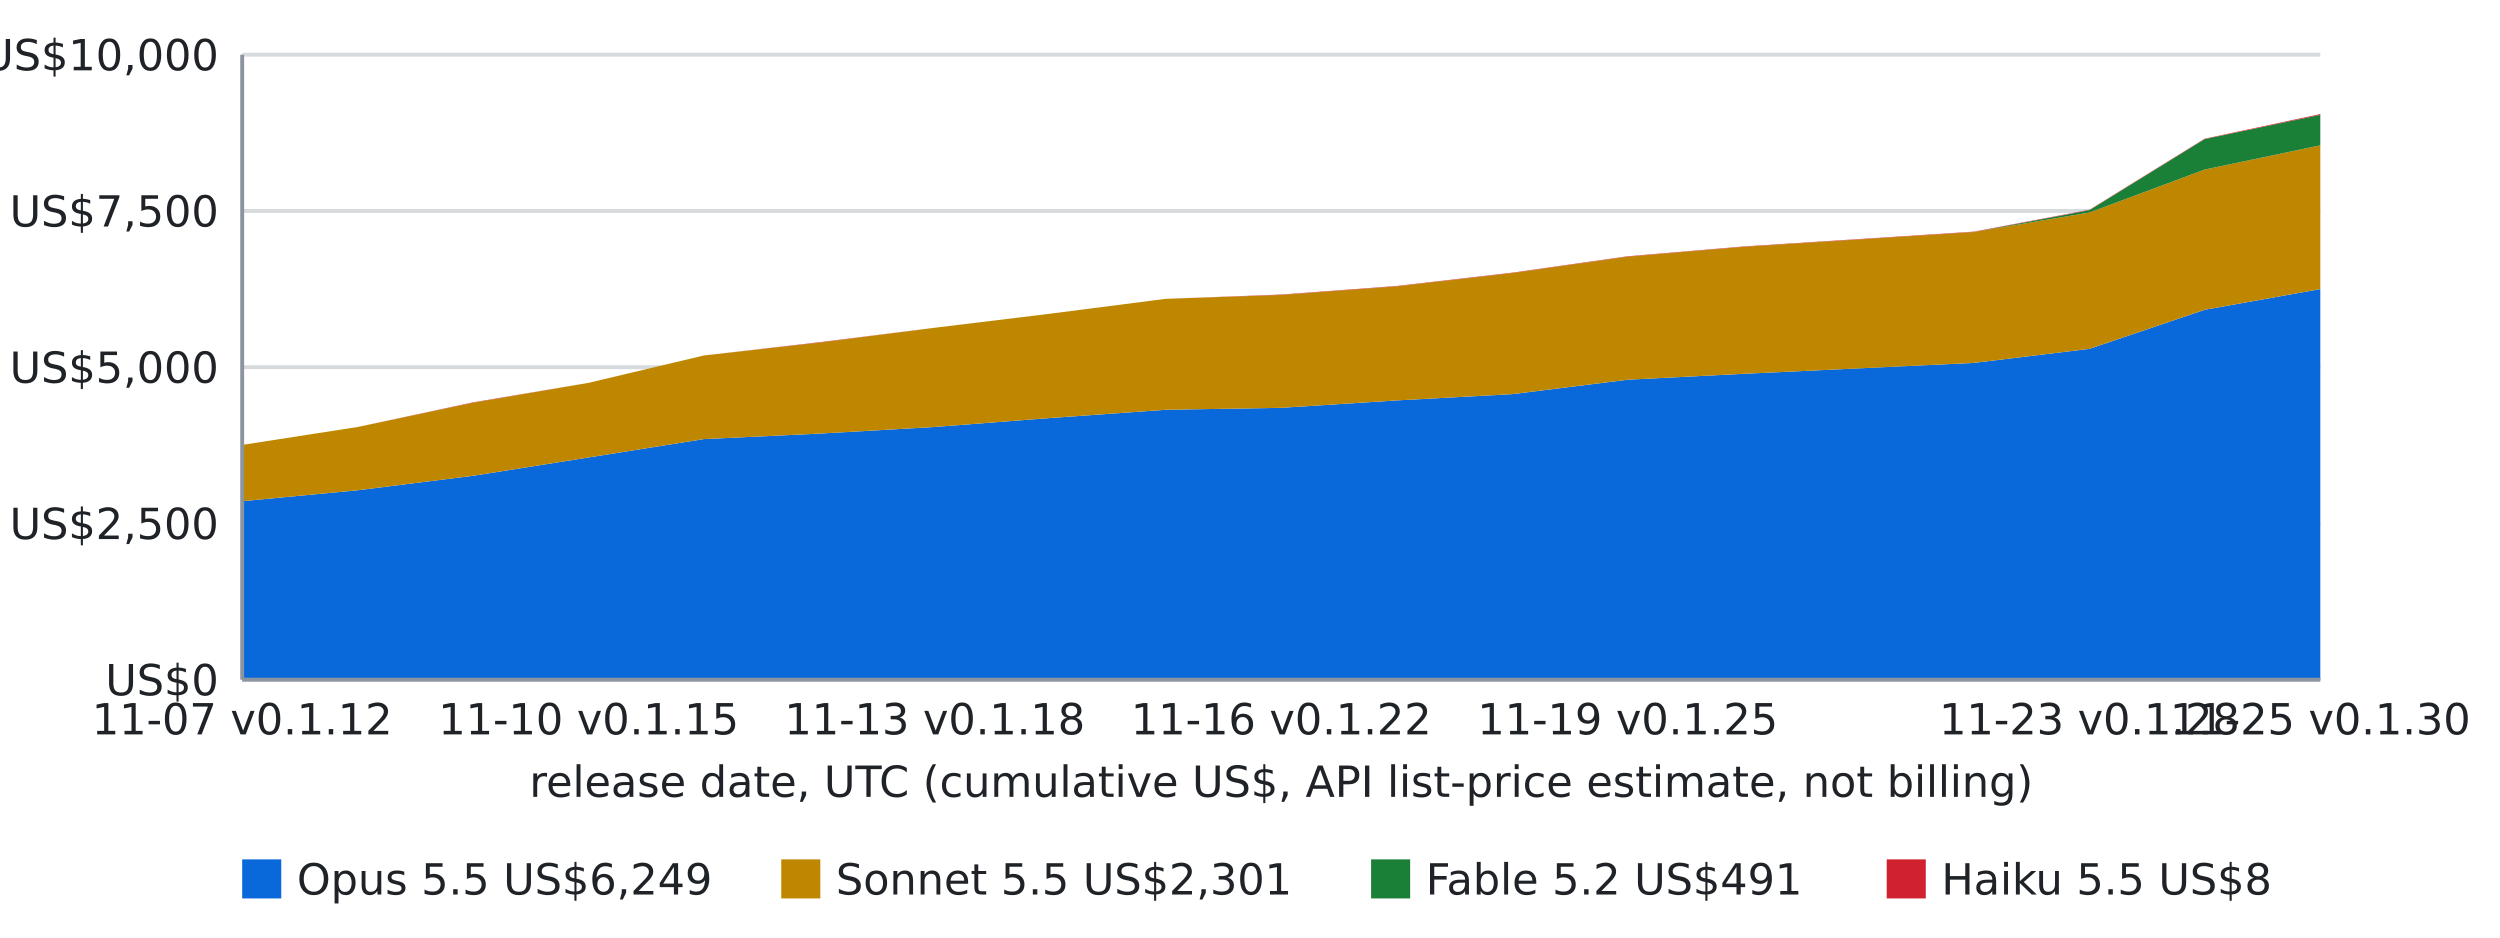
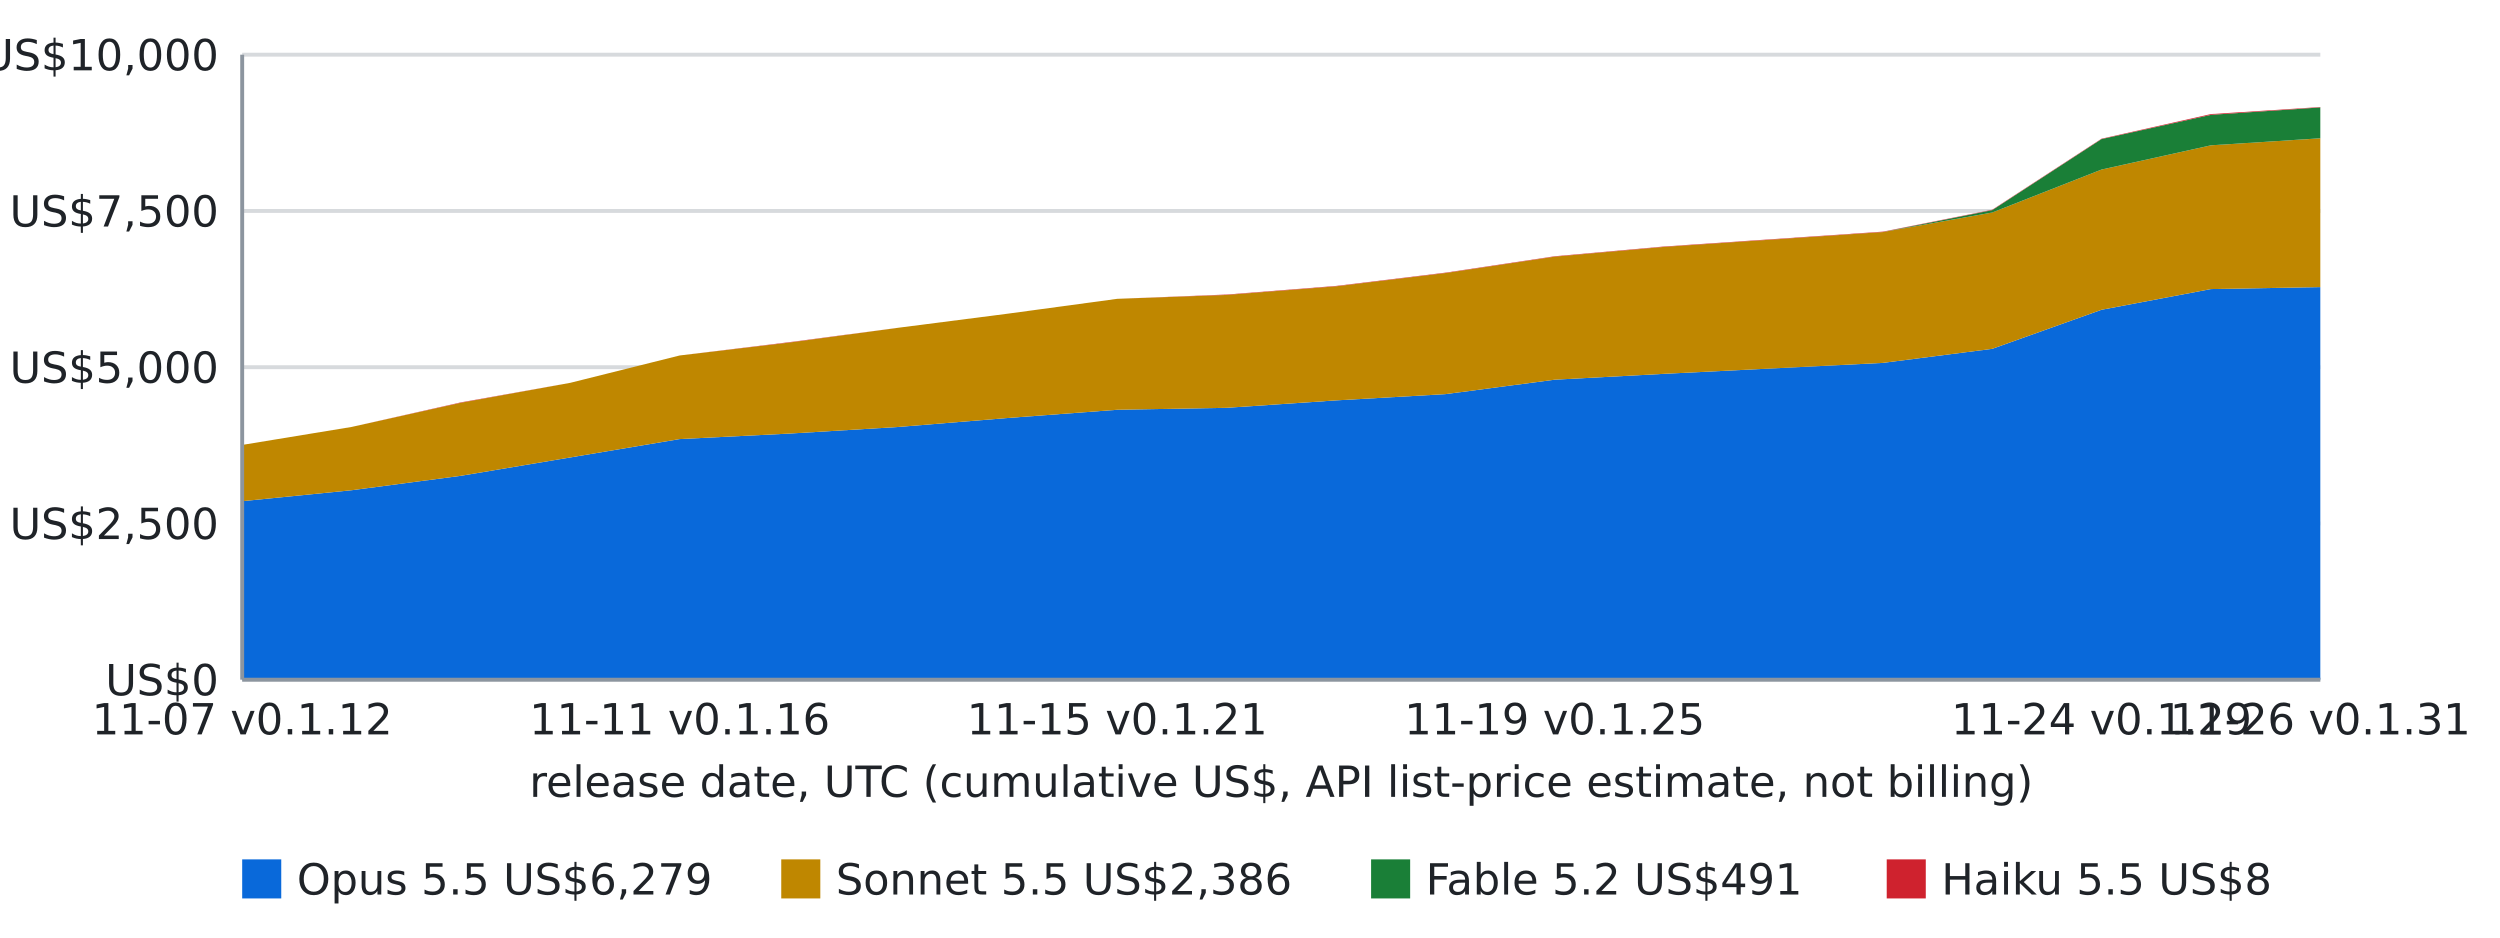
- <svg xmlns="http://www.w3.org/2000/svg" width="640" height="240" viewBox="0 0 640 240" role="img" aria-label="Cumulative build cost, API list-price estimate, not billing: 2026-11-07 v0.1.12 US$3,758; 2026-11-08 v0.1.13 US$4,042; 2026-11-09 v0.1.14 US$4,436; 2026-11-10 v0.1.15 US$4,753; 2026-11-11 v0.1.16 US$5,187; 2026-11-12 v0.1.17 US$5,398; 2026-11-13 v0.1.18 US$5,634; 2026-11-14 v0.1.19 US$5,858; 2026-11-15 v0.1.21 US$6,096; 2026-11-16 v0.1.22 US$6,161; 2026-11-17 v0.1.23 US$6,299; 2026-11-18 v0.1.24 US$6,510; 2026-11-19 v0.1.25 US$6,773; 2026-11-20 v0.1.26 US$6,932; 2026-11-22 v0.1.27 US$7,166; 2026-11-23 v0.1.28 US$7,520; 2026-11-24 v0.1.29 US$8,658; 2026-11-25 v0.1.30 US$9,049">
+ <svg xmlns="http://www.w3.org/2000/svg" width="640" height="240" viewBox="0 0 640 240" role="img" aria-label="Cumulative build cost, API list-price estimate, not billing: 2026-11-07 v0.1.12 US$3,758; 2026-11-08 v0.1.13 US$4,042; 2026-11-09 v0.1.14 US$4,436; 2026-11-10 v0.1.15 US$4,753; 2026-11-11 v0.1.16 US$5,187; 2026-11-12 v0.1.17 US$5,398; 2026-11-13 v0.1.18 US$5,634; 2026-11-14 v0.1.19 US$5,858; 2026-11-15 v0.1.21 US$6,096; 2026-11-16 v0.1.22 US$6,161; 2026-11-17 v0.1.23 US$6,299; 2026-11-18 v0.1.24 US$6,510; 2026-11-19 v0.1.25 US$6,773; 2026-11-20 v0.1.26 US$6,932; 2026-11-22 v0.1.27 US$7,166; 2026-11-23 v0.1.28 US$7,520; 2026-11-24 v0.1.29 US$8,658; 2026-11-25 v0.1.30 US$9,049; 2026-11-26 v0.1.31 US$9,164">
  <style>text{fill:#1f2328;font:11px Verdana,DejaVu Sans,sans-serif;font-variant-numeric:tabular-nums}.ax{stroke:#8c959f;stroke-width:1}.gr{stroke:#8c959f;stroke-opacity:.35;stroke-width:1}@media (prefers-color-scheme:dark){text{fill:#e6edf3}}.s0{fill:#0969da}.s1{fill:#bf8700}.s2{fill:#1a7f37}.s3{fill:#cf222e}.s4{fill:#8250df}.s5{fill:#6e7781}@media (prefers-color-scheme:dark){.s0{fill:#388bfd}.s1{fill:#d29922}.s2{fill:#3fb950}.s3{fill:#f85149}.s4{fill:#a371f7}.s5{fill:#8b949e}}</style>
  <line class="gr" x1="62" y1="174.0" x2="594" y2="174.0" />
  <text x="56" y="178.0" text-anchor="end">US$0</text>
  <line class="gr" x1="62" y1="134.0" x2="594" y2="134.0" />
  <text x="56" y="138.0" text-anchor="end">US$2,500</text>
  <line class="gr" x1="62" y1="94.0" x2="594" y2="94.0" />
  <text x="56" y="98.0" text-anchor="end">US$5,000</text>
  <line class="gr" x1="62" y1="54.0" x2="594" y2="54.0" />
  <text x="56" y="58.0" text-anchor="end">US$7,500</text>
  <line class="gr" x1="62" y1="14.0" x2="594" y2="14.0" />
  <text x="56" y="18.0" text-anchor="end">US$10,000</text>
-   <polygon points="62.0,128.3 91.6,125.5 121.1,121.8 150.7,117.1 180.2,112.4 209.8,111.0 239.3,109.3 268.9,107.0 298.4,104.9 328.0,104.4 357.6,102.5 387.1,100.9 416.7,97.2 446.2,95.7 505.3,92.9 534.9,89.3 564.4,79.3 594.0,74.0 594.0,174.0 564.4,174.0 534.9,174.0 505.3,174.0 446.2,174.0 416.7,174.0 387.1,174.0 357.6,174.0 328.0,174.0 298.4,174.0 268.9,174.0 239.3,174.0 209.8,174.0 180.2,174.0 150.7,174.0 121.1,174.0 91.6,174.0 62.0,174.0" class="s0" />
-   <polygon points="62.0,113.9 91.6,109.3 121.1,103.1 150.7,98.0 180.2,91.0 209.8,87.7 239.3,83.9 268.9,80.3 298.4,76.5 328.0,75.5 357.6,73.3 387.1,69.9 416.7,65.7 446.2,63.2 505.3,59.4 534.9,54.4 564.4,43.4 594.0,37.2 594.0,74.0 564.4,79.3 534.9,89.3 505.3,92.9 446.2,95.7 416.7,97.2 387.1,100.9 357.6,102.5 328.0,104.4 298.4,104.9 268.9,107.0 239.3,109.3 209.8,111.0 180.2,112.4 150.7,117.1 121.1,121.8 91.6,125.5 62.0,128.3" class="s1" />
-   <polygon points="62.0,113.9 91.6,109.3 121.1,103.1 150.7,98.0 180.2,91.0 209.8,87.7 239.3,83.9 268.9,80.3 298.4,76.5 328.0,75.5 357.6,73.3 387.1,69.9 416.7,65.7 446.2,63.2 505.3,59.4 534.9,53.8 564.4,35.6 594.0,29.4 594.0,37.2 564.4,43.4 534.9,54.4 505.3,59.4 446.2,63.2 416.7,65.7 387.1,69.9 357.6,73.3 328.0,75.5 298.4,76.5 268.9,80.3 239.3,83.9 209.8,87.7 180.2,91.0 150.7,98.0 121.1,103.1 91.6,109.3 62.0,113.9" class="s2" />
-   <polygon points="62.0,113.9 91.6,109.3 121.1,103.0 150.7,98.0 180.2,91.0 209.8,87.6 239.3,83.9 268.9,80.3 298.4,76.5 328.0,75.4 357.6,73.2 387.1,69.8 416.7,65.6 446.2,63.1 505.3,59.3 534.9,53.7 564.4,35.5 594.0,29.2 594.0,29.4 564.4,35.6 534.9,53.8 505.3,59.4 446.2,63.2 416.7,65.7 387.1,69.9 357.6,73.3 328.0,75.5 298.4,76.5 268.9,80.3 239.3,83.9 209.8,87.7 180.2,91.0 150.7,98.0 121.1,103.1 91.6,109.3 62.0,113.9" class="s3" />
+   <polygon points="62.0,128.3 90.0,125.5 118.0,121.8 146.0,117.1 174.0,112.4 202.0,111.0 230.0,109.3 258.0,107.0 286.0,104.9 314.0,104.4 342.0,102.5 370.0,100.9 398.0,97.2 426.0,95.7 482.0,92.9 510.0,89.3 538.0,79.3 566.0,74.0 594.0,73.5 594.0,174.0 566.0,174.0 538.0,174.0 510.0,174.0 482.0,174.0 426.0,174.0 398.0,174.0 370.0,174.0 342.0,174.0 314.0,174.0 286.0,174.0 258.0,174.0 230.0,174.0 202.0,174.0 174.0,174.0 146.0,174.0 118.0,174.0 90.0,174.0 62.0,174.0" class="s0" />
+   <polygon points="62.0,113.9 90.0,109.3 118.0,103.1 146.0,98.0 174.0,91.0 202.0,87.7 230.0,83.9 258.0,80.3 286.0,76.5 314.0,75.5 342.0,73.3 370.0,69.9 398.0,65.7 426.0,63.2 482.0,59.4 510.0,54.4 538.0,43.4 566.0,37.2 594.0,35.4 594.0,73.5 566.0,74.0 538.0,79.3 510.0,89.3 482.0,92.9 426.0,95.7 398.0,97.2 370.0,100.9 342.0,102.5 314.0,104.4 286.0,104.9 258.0,107.0 230.0,109.3 202.0,111.0 174.0,112.4 146.0,117.1 118.0,121.8 90.0,125.5 62.0,128.3" class="s1" />
+   <polygon points="62.0,113.9 90.0,109.3 118.0,103.1 146.0,98.0 174.0,91.0 202.0,87.7 230.0,83.9 258.0,80.3 286.0,76.5 314.0,75.5 342.0,73.3 370.0,69.9 398.0,65.7 426.0,63.2 482.0,59.4 510.0,53.8 538.0,35.6 566.0,29.4 594.0,27.5 594.0,35.4 566.0,37.2 538.0,43.4 510.0,54.4 482.0,59.4 426.0,63.2 398.0,65.7 370.0,69.9 342.0,73.3 314.0,75.5 286.0,76.5 258.0,80.3 230.0,83.9 202.0,87.7 174.0,91.0 146.0,98.0 118.0,103.1 90.0,109.3 62.0,113.9" class="s2" />
+   <polygon points="62.0,113.9 90.0,109.3 118.0,103.0 146.0,98.0 174.0,91.0 202.0,87.6 230.0,83.9 258.0,80.3 286.0,76.5 314.0,75.4 342.0,73.2 370.0,69.8 398.0,65.6 426.0,63.1 482.0,59.3 510.0,53.7 538.0,35.5 566.0,29.2 594.0,27.4 594.0,27.5 566.0,29.4 538.0,35.6 510.0,53.8 482.0,59.4 426.0,63.2 398.0,65.7 370.0,69.9 342.0,73.3 314.0,75.5 286.0,76.5 258.0,80.3 230.0,83.9 202.0,87.7 174.0,91.0 146.0,98.0 118.0,103.1 90.0,109.3 62.0,113.9" class="s3" />
  <line class="ax" x1="62" y1="14" x2="62" y2="174" />
  <line class="ax" x1="62" y1="174" x2="594" y2="174" />
  <text x="62.0" y="188" text-anchor="middle">11-07 v0.1.12</text>
-   <text x="150.7" y="188" text-anchor="middle">11-10 v0.1.15</text>
-   <text x="239.3" y="188" text-anchor="middle">11-13 v0.1.18</text>
-   <text x="328.0" y="188" text-anchor="middle">11-16 v0.1.22</text>
-   <text x="416.7" y="188" text-anchor="middle">11-19 v0.1.25</text>
-   <text x="534.9" y="188" text-anchor="middle">11-23 v0.1.28</text>
-   <text x="594.0" y="188" text-anchor="middle">11-25 v0.1.30</text>
+   <text x="174.0" y="188" text-anchor="middle">11-11 v0.1.16</text>
+   <text x="286.0" y="188" text-anchor="middle">11-15 v0.1.21</text>
+   <text x="398.0" y="188" text-anchor="middle">11-19 v0.1.25</text>
+   <text x="538.0" y="188" text-anchor="middle">11-24 v0.1.29</text>
+   <text x="594.0" y="188" text-anchor="middle">11-26 v0.1.31</text>
  <text x="328" y="204" text-anchor="middle">release date, UTC (cumulative US$, API list-price estimate, not billing)</text>
  <rect x="62" y="220" width="10" height="10" class="s0" />
-   <text x="76" y="229">Opus 5.5 US$6,249</text>
+   <text x="76" y="229">Opus 5.5 US$6,279</text>
  <rect x="200" y="220" width="10" height="10" class="s1" />
-   <text x="214" y="229">Sonnet 5.5 US$2,301</text>
+   <text x="214" y="229">Sonnet 5.5 US$2,386</text>
  <rect x="351" y="220" width="10" height="10" class="s2" />
  <text x="365" y="229">Fable 5.2 US$491</text>
  <rect x="483" y="220" width="10" height="10" class="s3" />
  <text x="497" y="229">Haiku 5.5 US$8</text>
</svg>
